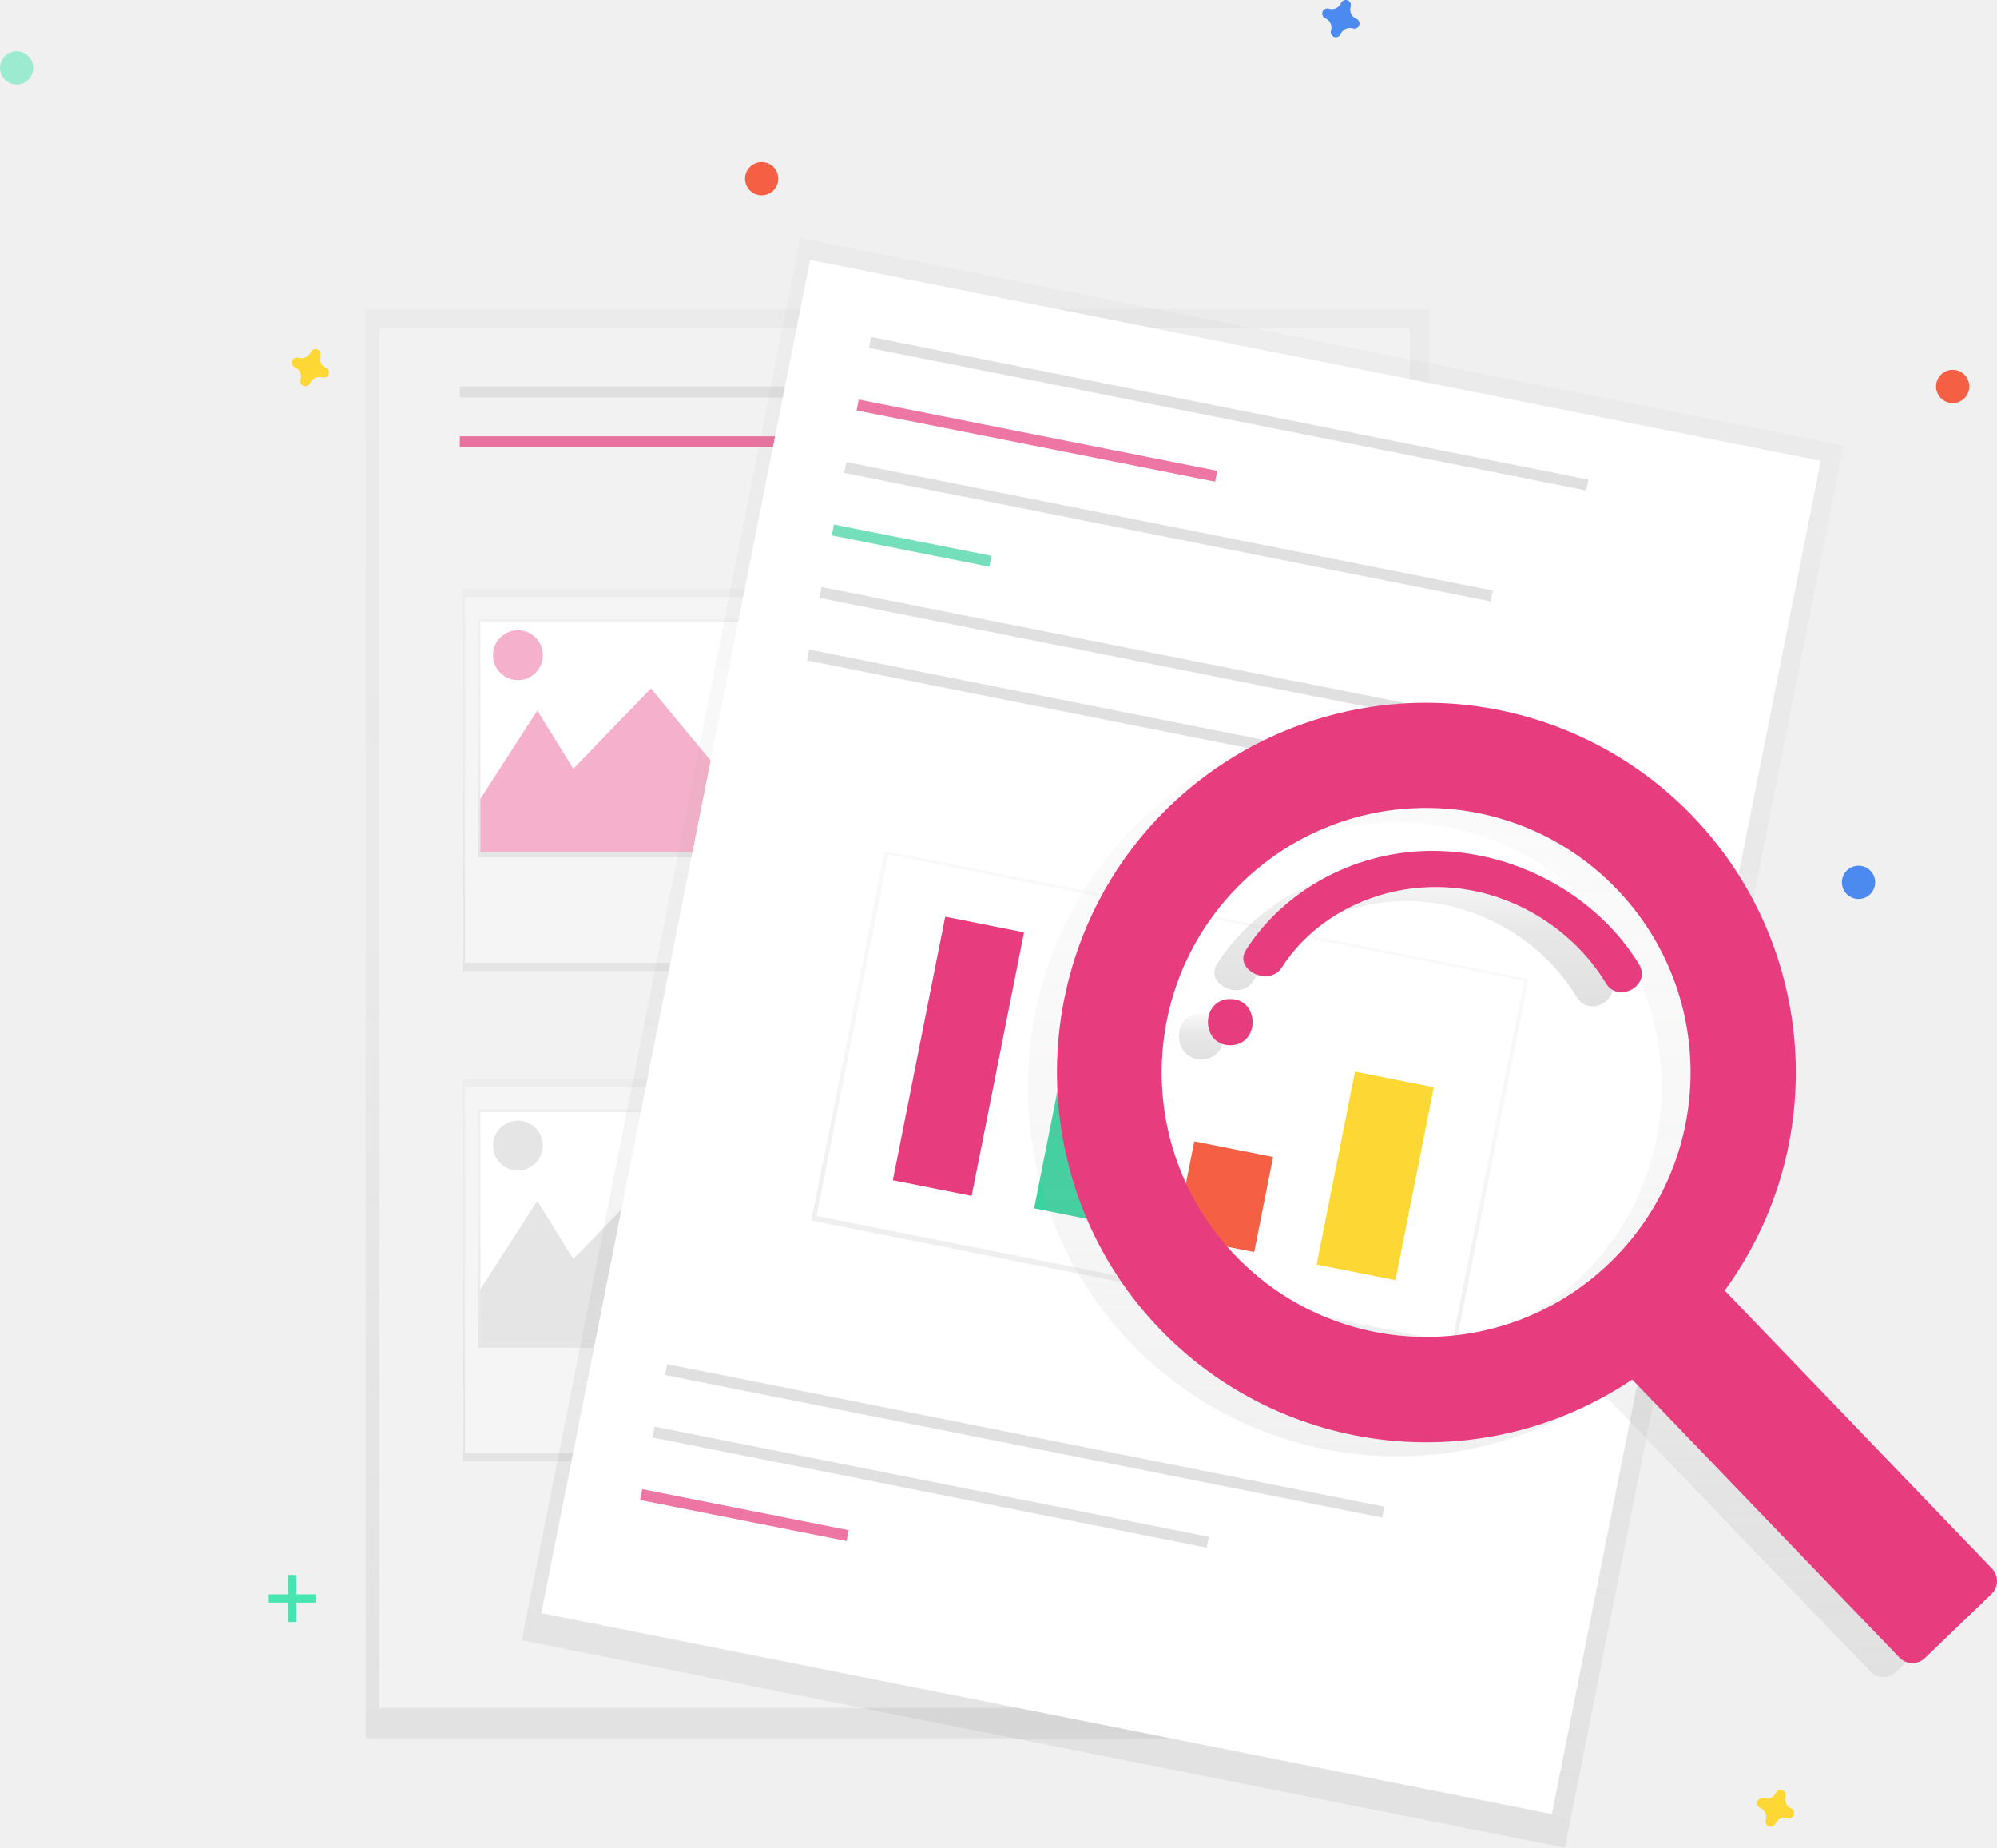
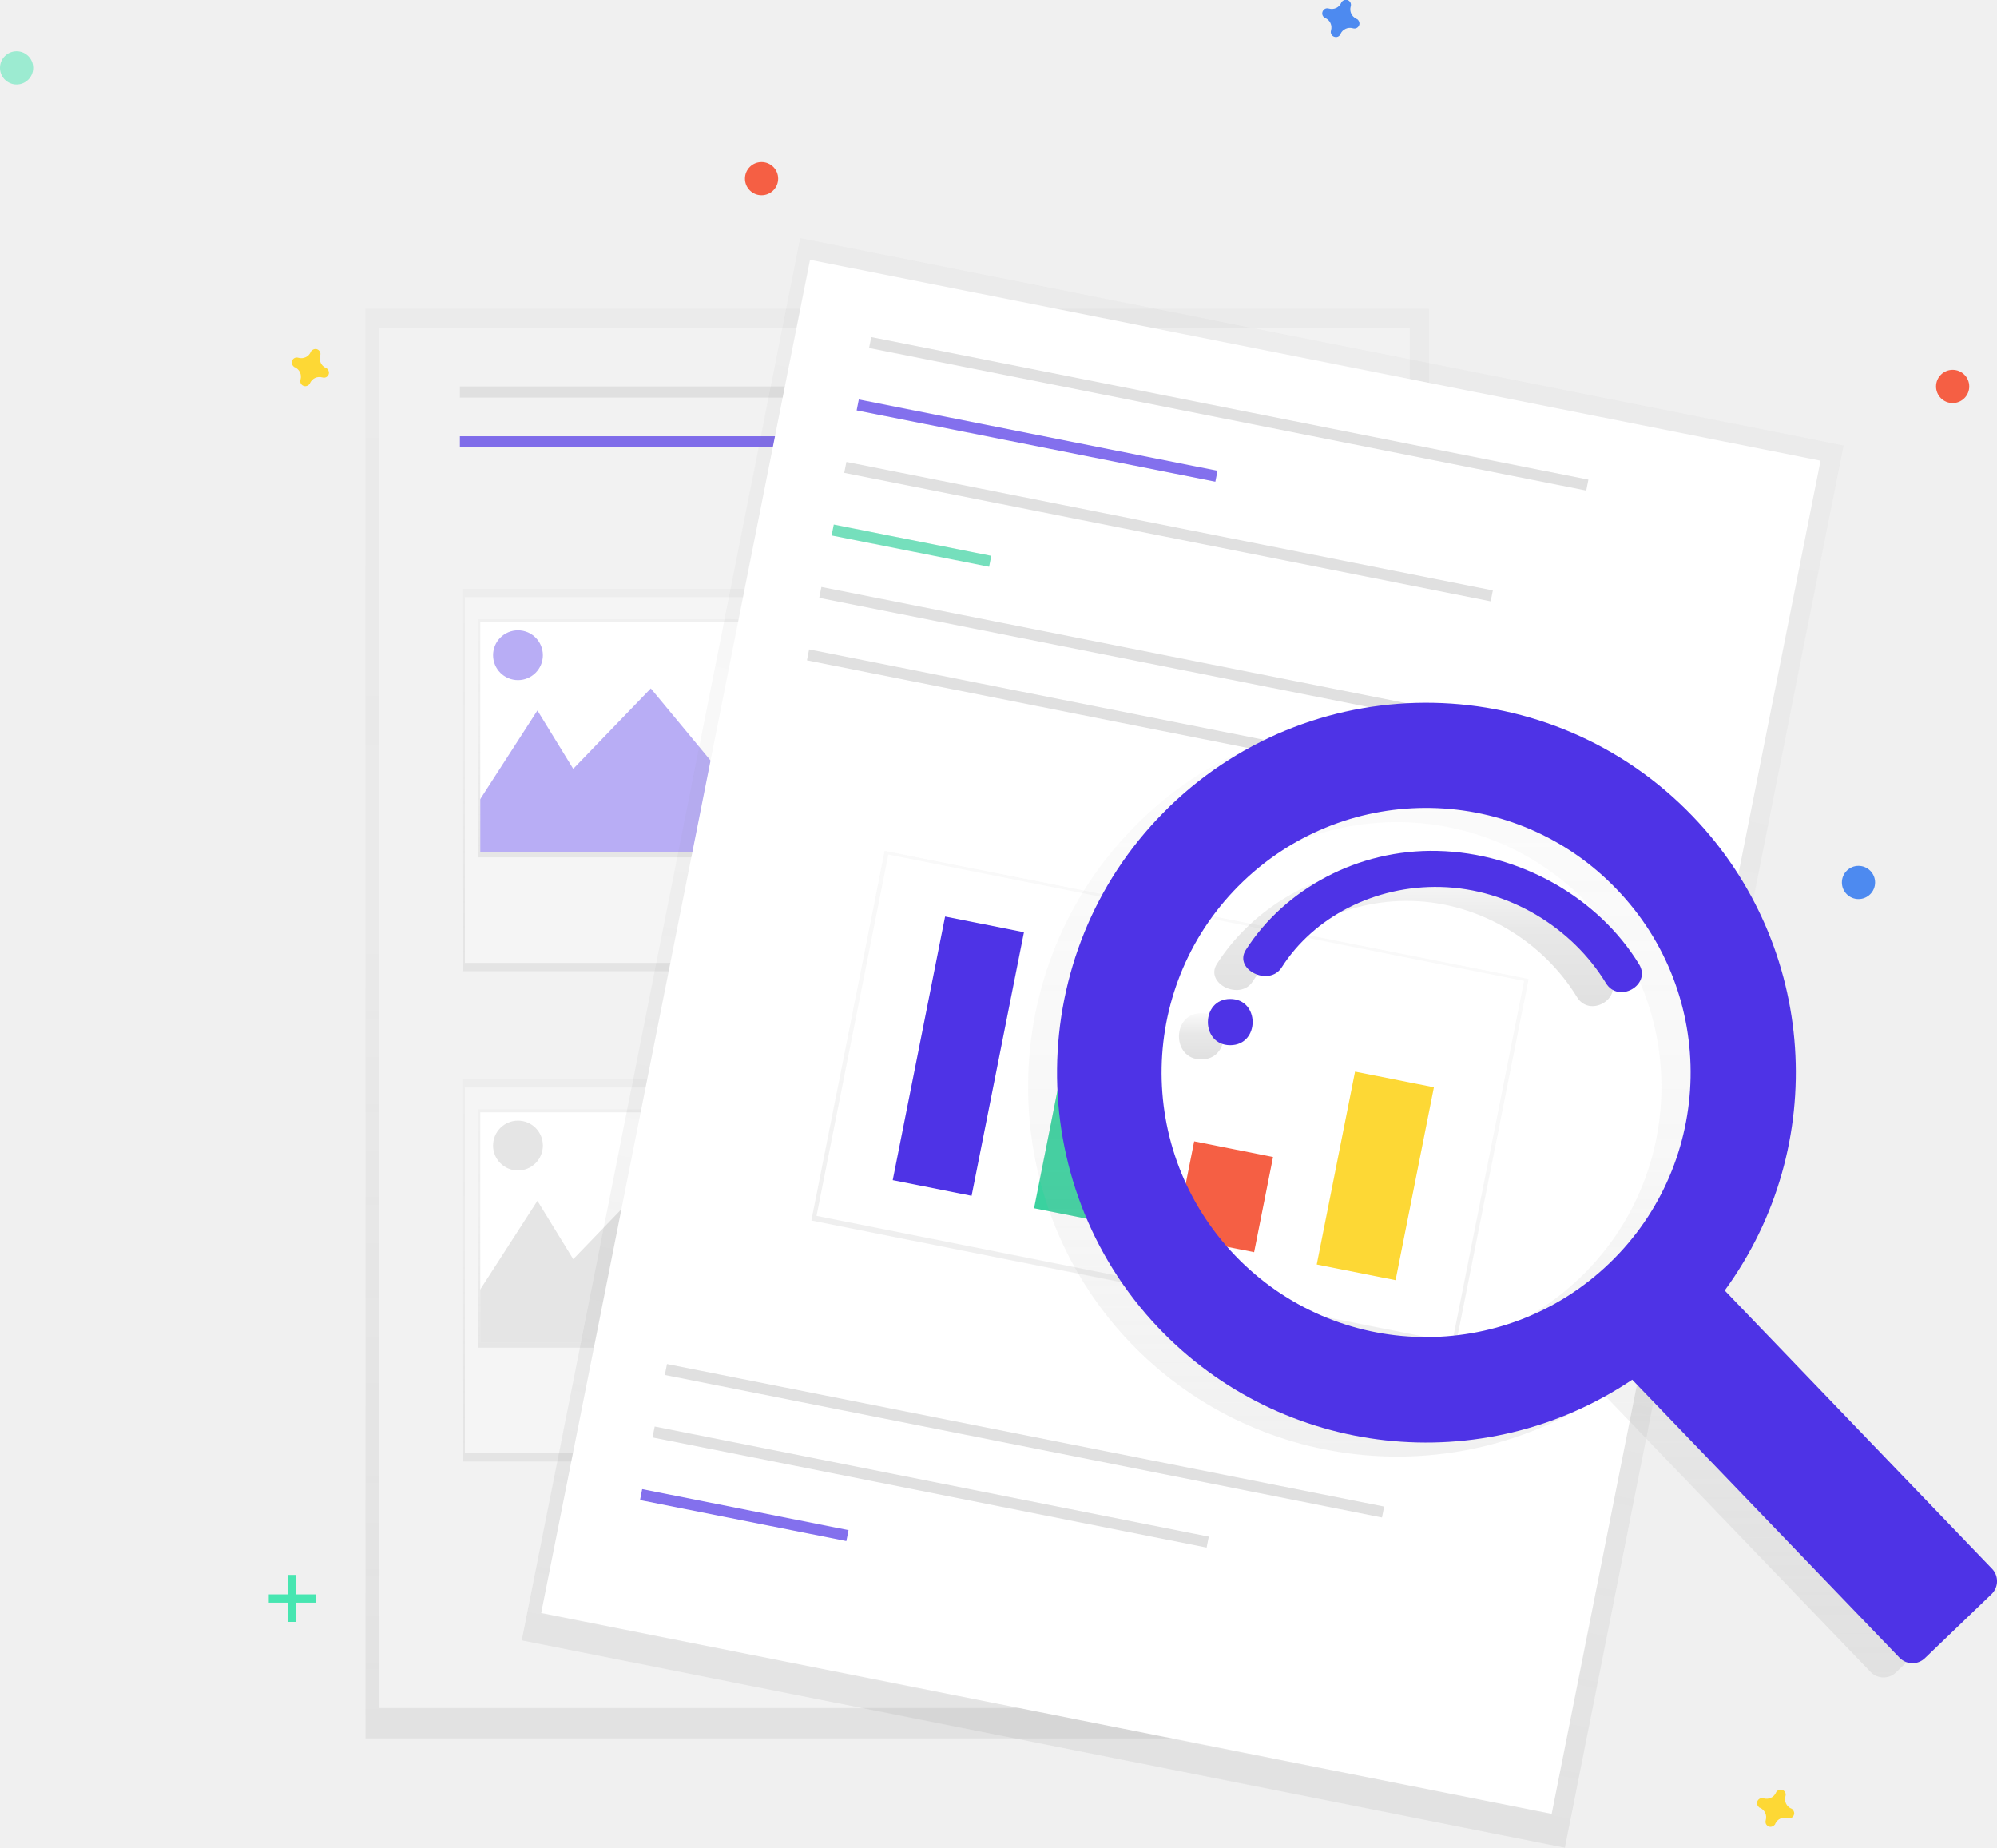
- <svg xmlns="http://www.w3.org/2000/svg" xmlns:xlink="http://www.w3.org/1999/xlink" id="9a5c15f4-7944-40bc-b8da-d63b7d478a28" data-name="Layer 1" width="842" height="778.92" viewBox="0 0 842 778.92">
-   <defs>
-     <linearGradient id="a91ba363-77be-43f7-9cf6-91c4a3880d9c" x1="378.37" y1="732.81" x2="378.37" y2="130.21" gradientUnits="userSpaceOnUse">
-       <stop offset="0" stop-color="gray" stop-opacity="0.25" />
-       <stop offset="0.54" stop-color="gray" stop-opacity="0.12" />
-       <stop offset="1" stop-color="gray" stop-opacity="0.1" />
+ <svg xmlns="http://www.w3.org/2000/svg" xmlns:xlink="http://www.w3.org/1999/xlink" version="1.1" id="_x39_a5c15f4-7944-40bc-b8da-d63b7d478a28" x="0px" y="0px" viewBox="0 0 842 778.9" style="enable-background:new 0 0 842 778.9;" xml:space="preserve">
+   <style type="text/css">
+ 	.st0{opacity:0.5;}
+ 	.st1{fill:url(#SVGID_1_);}
+ 	.st2{fill:#F2F2F2;}
+ 	.st3{fill:#E0E0E0;}
+ 	.st4{opacity:0.7;fill:#4E33E6;enable-background:new    ;}
+ 	.st5{fill:url(#SVGID_2_);}
+ 	.st6{fill:#F5F5F5;}
+ 	.st7{fill:url(#SVGID_3_);}
+ 	.st8{fill:#FFFFFF;}
+ 	.st9{clip-path:url(#SVGID_5_);}
+ 	.st10{opacity:0.4;fill:#4E33E6;enable-background:new    ;}
+ 	.st11{fill:url(#SVGID_6_);}
+ 	.st12{fill:url(#SVGID_7_);}
+ 	.st13{clip-path:url(#SVGID_9_);}
+ 	.st14{opacity:0.4;fill:#BDBDBD;enable-background:new    ;}
+ 	.st15{fill:url(#SVGID_10_);}
+ 	.st16{opacity:0.7;fill:#3AD29F;enable-background:new    ;}
+ 	.st17{fill:url(#SVGID_11_);}
+ 	.st18{fill:#4E33E6;}
+ 	.st19{fill:#3AD29F;}
+ 	.st20{fill:#F55F44;}
+ 	.st21{fill:#FDD835;}
+ 	.st22{fill:url(#SVGID_12_);}
+ 	.st23{fill:url(#SVGID_13_);}
+ 	.st24{fill:url(#SVGID_14_);}
+ 	.st25{fill:#47E6B1;}
+ 	.st26{fill:#4D8AF0;}
+ 	.st27{opacity:0.5;fill:#47E6B1;enable-background:new    ;}
+ </style>
+   <g class="st0">
+     <linearGradient id="SVGID_1_" gradientUnits="userSpaceOnUse" x1="378.37" y1="45.19" x2="378.37" y2="647.79" gradientTransform="matrix(1 0 0 -1 0 778)">
+       <stop offset="0" style="stop-color:#808080;stop-opacity:0.25" />
+       <stop offset="0.54" style="stop-color:#808080;stop-opacity:0.12" />
+       <stop offset="1" style="stop-color:#808080;stop-opacity:0.1" />
    </linearGradient>
-     <linearGradient id="d1e6aa0e-d79d-4f6f-afbb-c37e9ed80ff9" x1="274.44" y1="409.32" x2="274.44" y2="248.16" xlink:href="#a91ba363-77be-43f7-9cf6-91c4a3880d9c" />
-     <linearGradient id="a279b039-1afd-4281-8292-ccd5c8c9b734" x1="274.44" y1="361.44" x2="274.44" y2="261.01" xlink:href="#a91ba363-77be-43f7-9cf6-91c4a3880d9c" />
-     <clipPath id="42e7b1d1-2be2-47b0-aacb-a853df270819" transform="translate(-179 -60.54)">
-       <rect id="cf34cfb5-9399-4bae-9cea-d47bbef6cb3a" data-name="&lt;Rectangle&gt;" x="381.54" y="322.72" width="143.79" height="96.93" fill="#fff" />
+     <rect x="154.1" y="130.2" class="st1" width="448.4" height="602.6" />
+   </g>
+   <rect x="160" y="138.4" class="st2" width="434.4" height="581.6" />
+   <rect x="193.9" y="162.9" class="st3" width="149.5" height="4.7" />
+   <rect x="193.9" y="183.9" class="st4" width="149.5" height="4.7" />
+   <rect x="365.5" y="162.9" class="st3" width="149.5" height="4.7" />
+   <rect x="388.9" y="296" class="st3" width="149.5" height="4.7" />
+   <rect x="392.4" y="308.9" class="st3" width="149.5" height="4.7" />
+   <rect x="399.4" y="321.7" class="st3" width="149.5" height="4.7" />
+   <rect x="388.9" y="502.8" class="st3" width="149.5" height="4.7" />
+   <rect x="392.4" y="515.6" class="st3" width="149.5" height="4.7" />
+   <rect x="399.4" y="528.4" class="st3" width="149.5" height="4.7" />
+   <g class="st0">
+     <linearGradient id="SVGID_2_" gradientUnits="userSpaceOnUse" x1="274.44" y1="368.68" x2="274.44" y2="529.84" gradientTransform="matrix(1 0 0 -1 0 778)">
+       <stop offset="0" style="stop-color:#808080;stop-opacity:0.25" />
+       <stop offset="0.54" style="stop-color:#808080;stop-opacity:0.12" />
+       <stop offset="1" style="stop-color:#808080;stop-opacity:0.1" />
+     </linearGradient>
+     <rect x="195" y="248.2" class="st5" width="158.8" height="161.2" />
+   </g>
+   <rect x="196" y="251.7" class="st6" width="156.3" height="154.2" />
+   <g class="st0">
+     <linearGradient id="SVGID_3_" gradientUnits="userSpaceOnUse" x1="274.44" y1="416.56" x2="274.44" y2="516.99" gradientTransform="matrix(1 0 0 -1 0 778)">
+       <stop offset="0" style="stop-color:#808080;stop-opacity:0.25" />
+       <stop offset="0.54" style="stop-color:#808080;stop-opacity:0.12" />
+       <stop offset="1" style="stop-color:#808080;stop-opacity:0.1" />
+     </linearGradient>
+     <rect x="201.5" y="261" class="st7" width="145.8" height="100.4" />
+   </g>
+   <rect id="e1f34465-d008-41db-868b-e00503fb87b3" x="202.5" y="262.2" class="st8" width="143.8" height="96.9" />
+   <g>
+     <defs>
+       <rect id="SVGID_4_" x="202.5" y="262.2" width="143.8" height="96.9" />
+     </defs>
+     <clipPath id="SVGID_5_">
+       <use xlink:href="#SVGID_4_" style="overflow:visible;" />
    </clipPath>
-     <linearGradient id="972637f2-71db-4198-9c75-a0854a7fe249" x1="274.44" y1="616.03" x2="274.44" y2="454.87" xlink:href="#a91ba363-77be-43f7-9cf6-91c4a3880d9c" />
-     <linearGradient id="6c85befd-f960-412c-83e0-663d4b13bf85" x1="274.44" y1="568.15" x2="274.44" y2="467.72" xlink:href="#a91ba363-77be-43f7-9cf6-91c4a3880d9c" />
-     <clipPath id="f66b8fac-771d-49bf-85c7-4ce29a79f723" transform="translate(-179 -60.54)">
-       <rect id="7439734d-5f7c-428f-88ce-e68b86a45c07" data-name="&lt;Rectangle&gt;" x="381.54" y="529.42" width="143.79" height="96.93" fill="#fff" />
+     <g class="st9">
+       <polygon class="st10" points="190.4,355.6 226.6,299.5 241.7,324.1 274.4,290.2 302.5,324.1 327,273.9 390,374.3 185.7,367.3       " />
+       <circle class="st10" cx="218.4" cy="276.2" r="10.5" />
+     </g>
+   </g>
+   <g class="st0">
+     <linearGradient id="SVGID_6_" gradientUnits="userSpaceOnUse" x1="274.44" y1="161.97" x2="274.44" y2="323.13" gradientTransform="matrix(1 0 0 -1 0 778)">
+       <stop offset="0" style="stop-color:#808080;stop-opacity:0.25" />
+       <stop offset="0.54" style="stop-color:#808080;stop-opacity:0.12" />
+       <stop offset="1" style="stop-color:#808080;stop-opacity:0.1" />
+     </linearGradient>
+     <rect x="195" y="454.9" class="st11" width="158.8" height="161.2" />
+   </g>
+   <rect x="196" y="458.4" class="st6" width="156.3" height="154.2" />
+   <g class="st0">
+     <linearGradient id="SVGID_7_" gradientUnits="userSpaceOnUse" x1="274.44" y1="209.85" x2="274.44" y2="310.28" gradientTransform="matrix(1 0 0 -1 0 778)">
+       <stop offset="0" style="stop-color:#808080;stop-opacity:0.25" />
+       <stop offset="0.54" style="stop-color:#808080;stop-opacity:0.12" />
+       <stop offset="1" style="stop-color:#808080;stop-opacity:0.1" />
+     </linearGradient>
+     <rect x="201.5" y="467.7" class="st12" width="145.8" height="100.4" />
+   </g>
+   <rect id="c95ac4f6-be4d-44a3-92c2-5c8066e2b531" x="202.5" y="468.9" class="st8" width="143.8" height="96.9" />
+   <g>
+     <defs>
+       <rect id="SVGID_8_" x="202.5" y="468.9" width="143.8" height="96.9" />
+     </defs>
+     <clipPath id="SVGID_9_">
+       <use xlink:href="#SVGID_8_" style="overflow:visible;" />
    </clipPath>
-     <linearGradient id="598f8edf-c762-4b18-b52d-250fc678075a" x1="688.76" y1="765.86" x2="688.76" y2="163.26" gradientTransform="translate(1142.22 -188.53) rotate(90)" xlink:href="#a91ba363-77be-43f7-9cf6-91c4a3880d9c" />
-     <linearGradient id="013b841e-9a42-49b8-8a36-6db9ed002b72" x1="688.18" y1="568.49" x2="688.18" y2="409.67" gradientTransform="translate(1161.39 -164.01) rotate(90)" xlink:href="#a91ba363-77be-43f7-9cf6-91c4a3880d9c" />
-     <linearGradient id="f8cab3c1-d868-48bc-b87d-cd2075ddc26a" x1="810.6" y1="767.54" x2="810.6" y2="362.71" gradientUnits="userSpaceOnUse">
-       <stop offset="0" stop-color="#b3b3b3" stop-opacity="0.25" />
-       <stop offset="0.54" stop-color="#b3b3b3" stop-opacity="0.1" />
-       <stop offset="1" stop-color="#b3b3b3" stop-opacity="0.05" />
+     <g class="st13">
+       <polygon class="st14" points="190.4,562.3 226.6,506.2 241.7,530.8 274.4,496.9 302.5,530.8 327,480.6 390,581 185.7,574   " />
+       <circle class="st14" cx="218.4" cy="482.9" r="10.5" />
+     </g>
+   </g>
+   <g class="st0">
+     <linearGradient id="SVGID_10_" gradientUnits="userSpaceOnUse" x1="664.946" y1="-23.857" x2="664.946" y2="578.743" gradientTransform="matrix(0.9808 0.1949 0.1949 -0.9808 -207.6368 582.1729)">
+       <stop offset="0" style="stop-color:#808080;stop-opacity:0.25" />
+       <stop offset="0.54" style="stop-color:#808080;stop-opacity:0.12" />
+       <stop offset="1" style="stop-color:#808080;stop-opacity:0.1" />
    </linearGradient>
-     <linearGradient id="043d467e-585e-47c7-bb2c-06dd6f5be04b" x1="685.49" y1="507.08" x2="685.49" y2="487.6" gradientUnits="userSpaceOnUse">
-       <stop offset="0" stop-opacity="0.12" />
-       <stop offset="0.55" stop-opacity="0.09" />
-       <stop offset="1" stop-opacity="0.02" />
+     <polygon class="st15" points="220,691.5 337.4,100.4 777.3,187.8 659.8,778.9  " />
+   </g>
+   <rect x="207.2" y="219.9" transform="matrix(0.1949 -0.9808 0.9808 0.1949 -27.8777 840.3308)" class="st8" width="581.6" height="434.4" />
+   <rect x="515.7" y="20.3" transform="matrix(0.1949 -0.9808 0.9808 0.1949 246.0121 648.5438)" class="st3" width="4.7" height="308.3" />
+   <rect x="429.7" y="453.2" transform="matrix(0.1949 -0.9808 0.9808 0.1949 -247.9356 912.735)" class="st3" width="4.7" height="308.3" />
+   <rect x="390.1" y="507.8" transform="matrix(0.1949 -0.9808 0.9808 0.1949 -298.9553 889.5905)" class="st3" width="4.7" height="238.2" />
+   <rect x="311.5" y="594.3" transform="matrix(0.1949 -0.9808 0.9808 0.1949 -373.7481 822.0396)" class="st4" width="4.7" height="88.7" />
+   <rect x="434.9" y="108.7" transform="matrix(0.1949 -0.9808 0.9808 0.1949 169.8162 578.3666)" class="st4" width="4.7" height="154.2" />
+   <rect x="490.4" y="85.2" transform="matrix(0.1949 -0.9808 0.9808 0.1949 176.8156 663.7067)" class="st3" width="4.7" height="277.9" />
+   <rect x="382" y="196.1" transform="matrix(0.1949 -0.9808 0.9808 0.1949 83.8511 562.1752)" class="st16" width="4.7" height="67.7" />
+   <rect x="494.8" y="125.6" transform="matrix(0.1949 -0.9808 0.9808 0.1949 125.7888 712.8516)" class="st3" width="4.7" height="308.3" />
+   <g class="st0">
+     <linearGradient id="SVGID_11_" gradientUnits="userSpaceOnUse" x1="664.361" y1="173.503" x2="664.361" y2="332.323" gradientTransform="matrix(0.9808 0.1949 0.1949 -0.9808 -207.6405 582.1699)">
+       <stop offset="0" style="stop-color:#808080;stop-opacity:0.25" />
+       <stop offset="0.54" style="stop-color:#808080;stop-opacity:0.12" />
+       <stop offset="1" style="stop-color:#808080;stop-opacity:0.1" />
    </linearGradient>
-     <linearGradient id="be08032f-102d-431e-9b5f-1e4ebfc8159b" x1="774.99" y1="484.73" x2="774.99" y2="425.15" xlink:href="#043d467e-585e-47c7-bb2c-06dd6f5be04b" />
-   </defs>
-   <g opacity="0.5">
-     <rect x="154.15" y="130.21" width="448.44" height="602.6" fill="url(#a91ba363-77be-43f7-9cf6-91c4a3880d9c)" />
+     <polygon class="st17" points="342.1,514.5 373,358.7 644.5,412.7 613.5,568.5  " />
  </g>
-   <rect x="159.99" y="138.39" width="434.43" height="581.58" fill="#f2f2f2" />
-   <rect x="193.86" y="162.91" width="149.48" height="4.67" fill="#e0e0e0" />
-   <rect x="193.86" y="183.93" width="149.48" height="4.67" fill="#e73c7e" opacity="0.7" />
-   <rect x="365.53" y="162.91" width="149.48" height="4.67" fill="#e0e0e0" />
-   <rect x="388.88" y="296.05" width="149.48" height="4.67" fill="#e0e0e0" />
-   <rect x="392.39" y="308.89" width="149.48" height="4.67" fill="#e0e0e0" />
-   <rect x="399.4" y="321.74" width="149.48" height="4.67" fill="#e0e0e0" />
-   <rect x="388.88" y="502.75" width="149.48" height="4.67" fill="#e0e0e0" />
-   <rect x="392.39" y="515.6" width="149.48" height="4.67" fill="#e0e0e0" />
-   <rect x="399.4" y="528.44" width="149.48" height="4.67" fill="#e0e0e0" />
-   <g opacity="0.5">
-     <rect x="195.03" y="248.16" width="158.82" height="161.16" fill="url(#d1e6aa0e-d79d-4f6f-afbb-c37e9ed80ff9)" />
-   </g>
-   <rect x="196.03" y="251.67" width="156.32" height="154.15" fill="#f5f5f5" />
-   <g opacity="0.5">
-     <rect x="201.54" y="261.01" width="145.8" height="100.43" fill="url(#a279b039-1afd-4281-8292-ccd5c8c9b734)" />
-   </g>
-   <rect id="e1f34465-d008-41db-868b-e00503fb87b3" data-name="&lt;Rectangle&gt;" x="202.54" y="262.18" width="143.79" height="96.93" fill="#fff" />
-   <g clip-path="url(#42e7b1d1-2be2-47b0-aacb-a853df270819)">
-     <polygon points="190.35 355.61 226.56 299.55 241.74 324.07 274.44 290.21 302.47 324.07 326.99 273.86 390.05 374.29 185.68 367.28 190.35 355.61" fill="#e73c7e" opacity="0.4" />
-     <circle cx="218.38" cy="276.19" r="10.51" fill="#e73c7e" opacity="0.4" />
-   </g>
-   <g opacity="0.5">
-     <rect x="195.03" y="454.87" width="158.82" height="161.16" fill="url(#972637f2-71db-4198-9c75-a0854a7fe249)" />
-   </g>
-   <rect x="196.03" y="458.37" width="156.32" height="154.15" fill="#f5f5f5" />
-   <g opacity="0.5">
-     <rect x="201.54" y="467.72" width="145.8" height="100.43" fill="url(#6c85befd-f960-412c-83e0-663d4b13bf85)" />
-   </g>
-   <rect id="c95ac4f6-be4d-44a3-92c2-5c8066e2b531" data-name="&lt;Rectangle&gt;" x="202.54" y="468.88" width="143.79" height="96.93" fill="#fff" />
-   <g clip-path="url(#f66b8fac-771d-49bf-85c7-4ce29a79f723)">
-     <polygon points="190.35 562.31 226.56 506.25 241.74 530.78 274.44 496.91 302.47 530.78 326.99 480.56 390.05 580.99 185.68 573.99 190.35 562.31" fill="#bdbdbd" opacity="0.4" />
-     <circle cx="218.38" cy="482.9" r="10.51" fill="#bdbdbd" opacity="0.4" />
-   </g>
-   <g opacity="0.5">
-     <rect x="376.36" y="276.01" width="602.6" height="448.44" transform="translate(-124.09 1006.82) rotate(-78.76)" fill="url(#598f8edf-c762-4b18-b52d-250fc678075a)" />
-   </g>
-   <rect x="386.18" y="280.49" width="581.58" height="434.43" transform="translate(-122.17 1004.12) rotate(-78.76)" fill="#fff" />
-   <rect x="542.89" y="232.65" width="308.31" height="4.67" transform="translate(-119.81 -191.93) rotate(11.24)" fill="#e0e0e0" />
-   <rect x="456.83" y="665.62" width="308.31" height="4.67" transform="translate(-37.05 -166.84) rotate(11.24)" fill="#e0e0e0" />
-   <rect x="452.26" y="685.13" width="238.24" height="4.67" transform="translate(-34.01 -158.75) rotate(11.24)" fill="#e0e0e0" />
-   <rect x="448.46" y="696.91" width="88.75" height="4.67" transform="translate(-33.22 -143.21) rotate(11.24)" fill="#e73c7e" opacity="0.7" />
-   <rect x="539.13" y="243.97" width="154.15" height="4.67" transform="translate(-119.16 -175.95) rotate(11.24)" fill="#e73c7e" opacity="0.7" />
-   <rect x="532.71" y="282.38" width="277.94" height="4.67" transform="translate(-110.6 -186.03) rotate(11.24)" fill="#e0e0e0" />
-   <rect x="529.49" y="288.24" width="67.73" height="4.67" transform="translate(-111.54 -164.8) rotate(11.24)" fill="#3ad29f" opacity="0.7" />
-   <rect x="521.95" y="338.03" width="308.31" height="4.67" transform="translate(-99.67 -185.82) rotate(11.24)" fill="#e0e0e0" />
-   <g opacity="0.5">
-     <rect x="592.89" y="385.78" width="158.82" height="276.77" transform="translate(-151.88 1020.84) rotate(-78.76)" fill="url(#013b841e-9a42-49b8-8a36-6db9ed002b72)" />
-   </g>
-   <rect x="535.78" y="445.94" width="273.27" height="155.32" transform="translate(-64.02 -181.59) rotate(11.24)" fill="#fff" />
-   <rect x="516.71" y="364.38" width="308.31" height="4.67" transform="translate(-94.63 -184.29) rotate(11.24)" fill="#e0e0e0" />
-   <rect x="566.14" y="449.2" width="33.87" height="113.28" transform="translate(-69.19 -164.51) rotate(11.24)" fill="#e73c7e" />
-   <rect x="622.06" y="498.05" width="33.87" height="75.91" transform="translate(-62.24 -174.83) rotate(11.24)" fill="#3ad29f" />
-   <rect x="678.21" y="544.59" width="33.87" height="40.87" transform="translate(-55.5 -185.22) rotate(11.24)" fill="#f55f44" />
-   <rect x="741.87" y="514.79" width="33.87" height="82.92" transform="translate(-55.99 -197.8) rotate(11.24)" fill="#fdd835" />
-   <path d="M880.45,410.55a155.89,155.89,0,0,0-223.11-1.68c-59,59.48-60,156.33-2.29,217.07A155.89,155.89,0,0,0,854.95,648L967.64,765.21a7.59,7.59,0,0,0,10.73.21l28.08-27a7.59,7.59,0,0,0,.21-10.73L894,610.49A155.9,155.9,0,0,0,880.45,410.55ZM845.35,599a111.5,111.5,0,1,1,3.1-157.66A111.5,111.5,0,0,1,845.35,599Z" transform="translate(-179 -60.54)" fill="url(#f8cab3c1-d868-48bc-b87d-cd2075ddc26a)" />
-   <path d="M685.49,487.6c-12.54,0-12.56,19.49,0,19.49S698.05,487.6,685.49,487.6Z" transform="translate(-179 -60.54)" fill="url(#043d467e-585e-47c7-bb2c-06dd6f5be04b)" />
-   <path d="M772.9,425.17c-33.75-.76-64.46,16.17-80.79,41.73-5.33,8.34,9.8,15.71,15.1,7.41,13.52-21.16,39.21-34.6,67-33.9,29.12.73,55.62,17.39,69.65,40.51,5.32,8.77,19.27.8,14-7.92C840.8,445,807.76,426,772.9,425.17Z" transform="translate(-179 -60.54)" fill="url(#be08032f-102d-431e-9b5f-1e4ebfc8159b)" />
-   <path d="M892.68,404.63a155.89,155.89,0,0,0-223.11-1.68c-59,59.48-60,156.33-2.29,217.07a155.89,155.89,0,0,0,199.9,22.05L979.86,759.29a7.59,7.59,0,0,0,10.73.21l28.08-27a7.59,7.59,0,0,0,.21-10.73L906.19,604.56A155.9,155.9,0,0,0,892.68,404.63ZM857.58,593a111.5,111.5,0,1,1,3.1-157.66A111.5,111.5,0,0,1,857.58,593Z" transform="translate(-179 -60.54)" fill="#e73c7e" />
-   <path d="M697.72,481.67c-12.54,0-12.56,19.49,0,19.49S710.28,481.67,697.72,481.67Z" transform="translate(-179 -60.54)" fill="#e73c7e" />
-   <path d="M785.13,419.25c-33.75-.76-64.46,16.17-80.79,41.73-5.33,8.34,9.8,15.71,15.1,7.41,13.52-21.16,39.21-34.6,67-33.9,29.12.73,55.62,17.39,69.65,40.51,5.32,8.77,19.27.8,14-7.92C853,439,820,420,785.13,419.25Z" transform="translate(-179 -60.54)" fill="#e73c7e" />
-   <rect x="121.45" y="663.91" width="3.5" height="19.85" fill="#47e6b1" />
-   <rect x="300.45" y="724.45" width="3.5" height="19.85" transform="translate(857.58 371.63) rotate(90)" fill="#47e6b1" />
-   <path d="M750.87,68.49a4.29,4.29,0,0,1-2.39-5.19,2.06,2.06,0,0,0,.09-.48h0a2.15,2.15,0,0,0-3.87-1.43h0a2.06,2.06,0,0,0-.24.42,4.29,4.29,0,0,1-5.19,2.39,2.06,2.06,0,0,0-.48-.09h0A2.15,2.15,0,0,0,737.38,68h0a2.06,2.06,0,0,0,.42.24,4.29,4.29,0,0,1,2.39,5.19,2.06,2.06,0,0,0-.09.48h0A2.15,2.15,0,0,0,744,75.32h0a2.06,2.06,0,0,0,.24-.42,4.29,4.29,0,0,1,5.19-2.39,2.06,2.06,0,0,0,.48.09h0a2.15,2.15,0,0,0,1.43-3.87h0A2.06,2.06,0,0,0,750.87,68.49Z" transform="translate(-179 -60.54)" fill="#4d8af0" />
-   <path d="M316.44,215.64a4.29,4.29,0,0,1-2.39-5.19,2.06,2.06,0,0,0,.09-.48h0a2.15,2.15,0,0,0-3.87-1.43h0a2.06,2.06,0,0,0-.24.42,4.29,4.29,0,0,1-5.19,2.39,2.06,2.06,0,0,0-.48-.09h0a2.15,2.15,0,0,0-1.43,3.87h0a2.06,2.06,0,0,0,.42.24,4.29,4.29,0,0,1,2.39,5.19,2.06,2.06,0,0,0-.09.48h0a2.15,2.15,0,0,0,3.87,1.43h0a2.06,2.06,0,0,0,.24-.42,4.29,4.29,0,0,1,5.19-2.39,2.06,2.06,0,0,0,.48.09h0a2.15,2.15,0,0,0,1.43-3.87h0A2.06,2.06,0,0,0,316.44,215.64Z" transform="translate(-179 -60.54)" fill="#fdd835" />
-   <path d="M934.22,822.9a4.29,4.29,0,0,1-2.39-5.19,2.06,2.06,0,0,0,.09-.48h0a2.15,2.15,0,0,0-3.87-1.43h0a2.06,2.06,0,0,0-.24.42,4.29,4.29,0,0,1-5.19,2.39,2.06,2.06,0,0,0-.48-.09h0a2.15,2.15,0,0,0-1.43,3.87h0a2.06,2.06,0,0,0,.42.24,4.29,4.29,0,0,1,2.39,5.19,2.06,2.06,0,0,0-.09.48h0a2.15,2.15,0,0,0,3.87,1.43h0a2.06,2.06,0,0,0,.24-.42,4.29,4.29,0,0,1,5.19-2.39,2.06,2.06,0,0,0,.48.09h0a2.15,2.15,0,0,0,1.43-3.87h0A2.06,2.06,0,0,0,934.22,822.9Z" transform="translate(-179 -60.54)" fill="#fdd835" />
-   <circle cx="321.15" cy="75.33" r="7.01" fill="#f55f44" />
-   <circle cx="823.31" cy="162.91" r="7.01" fill="#f55f44" />
-   <circle cx="783.61" cy="371.95" r="7.01" fill="#4d8af0" />
-   <circle cx="7.01" cy="28.61" r="7.01" fill="#47e6b1" opacity="0.5" />
+   <rect x="415.8" y="326.4" transform="matrix(0.1949 -0.9808 0.9808 0.1949 -56.8948 856.753)" class="st8" width="155.3" height="273.3" />
+   <rect x="489.6" y="152" transform="matrix(0.1949 -0.9808 0.9808 0.1949 95.726 728.9329)" class="st3" width="4.7" height="308.3" />
+   <rect x="347.5" y="428.3" transform="matrix(0.1949 -0.9808 0.9808 0.1949 -111.4035 754.8389)" class="st18" width="113.3" height="33.9" />
+   <rect x="422.1" y="458.5" transform="matrix(0.1949 -0.9808 0.9808 0.1949 -95.9729 833.9703)" class="st19" width="75.9" height="33.9" />
+   <rect x="495.7" y="487.5" transform="matrix(0.1949 -0.9808 0.9808 0.1949 -79.2239 912.4116)" class="st20" width="40.9" height="33.9" />
+   <rect x="538.4" y="478.8" transform="matrix(0.1949 -0.9808 0.9808 0.1949 -19.3632 967.7828)" class="st21" width="82.9" height="33.9" />
+   <linearGradient id="SVGID_12_" gradientUnits="userSpaceOnUse" x1="810.599" y1="10.462" x2="810.599" y2="415.296" gradientTransform="matrix(1 0 0 -1 -179 717.46)">
+     <stop offset="0" style="stop-color:#B3B3B3;stop-opacity:0.25" />
+     <stop offset="0.54" style="stop-color:#B3B3B3;stop-opacity:0.1" />
+     <stop offset="1" style="stop-color:#B3B3B3;stop-opacity:5.000000e-02" />
+   </linearGradient>
+   <path class="st22" d="M701.5,350c-59.7-62.1-158.4-64-220.4-4.3c-0.9,0.9-1.8,1.8-2.7,2.7c-59,59.5-60,156.3-2.3,217.1  c52.3,55.1,136.8,64.4,199.9,22.1l112.7,117.2c2.9,3,7.7,3.1,10.7,0.2l28.1-27c3-2.9,3.1-7.7,0.2-10.7L715,550  C759.6,488.8,753.9,404.5,701.5,350z M666.3,538.5c-44.4,42.7-115,41.3-157.7-3.1s-41.3-115,3.1-157.7c44.4-42.7,115-41.3,157.6,3.1  C712.1,425.2,710.7,495.8,666.3,538.5C666.4,538.5,666.4,538.5,666.3,538.5z" />
+   <linearGradient id="SVGID_13_" gradientUnits="userSpaceOnUse" x1="685.494" y1="270.91" x2="685.494" y2="290.4" gradientTransform="matrix(1 0 0 -1 -179 717.46)">
+     <stop offset="0" style="stop-color:#000000;stop-opacity:0.12" />
+     <stop offset="0.55" style="stop-color:#000000;stop-opacity:9.000000e-02" />
+     <stop offset="1" style="stop-color:#000000;stop-opacity:2.000000e-02" />
+   </linearGradient>
+   <path class="st23" d="M506.5,427.1c-12.5,0-12.6,19.5,0,19.5S519,427.1,506.5,427.1z" />
+   <linearGradient id="SVGID_14_" gradientUnits="userSpaceOnUse" x1="775.009" y1="293.273" x2="775.009" y2="352.855" gradientTransform="matrix(1 0 0 -1 -179 717.46)">
+     <stop offset="0" style="stop-color:#000000;stop-opacity:0.12" />
+     <stop offset="0.55" style="stop-color:#000000;stop-opacity:9.000000e-02" />
+     <stop offset="1" style="stop-color:#000000;stop-opacity:2.000000e-02" />
+   </linearGradient>
+   <path class="st24" d="M593.9,364.6c-33.8-0.8-64.5,16.2-80.8,41.7c-5.3,8.3,9.8,15.7,15.1,7.4c13.5-21.2,39.2-34.6,67-33.9  c29.1,0.7,55.6,17.4,69.7,40.5c5.3,8.8,19.3,0.8,14-7.9C661.8,384.5,628.8,365.5,593.9,364.6z" />
+   <path class="st18" d="M713.7,344.1c-59.7-62.1-158.4-64-220.4-4.3c-0.9,0.9-1.8,1.8-2.7,2.7c-59,59.5-60,156.3-2.3,217.1  c52.3,55.1,136.8,64.4,199.9,22l112.7,117.2c2.9,3,7.7,3.1,10.7,0.2l28.1-27c3-2.9,3.1-7.7,0.2-10.7L727.2,544  C771.8,482.9,766.1,398.6,713.7,344.1z M678.6,532.5c-44.4,42.7-115,41.3-157.7-3.1s-41.3-115,3.1-157.7  c44.4-42.7,115-41.3,157.6,3.1C724.4,419.2,723,489.8,678.6,532.5C678.6,532.5,678.6,532.5,678.6,532.5z" />
+   <path class="st18" d="M518.7,421.1c-12.5,0-12.6,19.5,0,19.5S531.3,421.1,518.7,421.1z" />
+   <path class="st18" d="M606.1,358.7c-33.8-0.8-64.5,16.2-80.8,41.7c-5.3,8.3,9.8,15.7,15.1,7.4c13.5-21.2,39.2-34.6,67-33.9  c29.1,0.7,55.6,17.4,69.7,40.5c5.3,8.8,19.3,0.8,14-7.9C674,378.5,641,359.5,606.1,358.7z" />
+   <rect x="121.4" y="663.9" class="st25" width="3.5" height="19.8" />
+   <rect x="113.3" y="672.1" class="st25" width="19.8" height="3.5" />
+   <path class="st26" d="M571.9,7.9c-2-0.9-3-3.1-2.4-5.2c0-0.2,0.1-0.3,0.1-0.5l0,0c0.1-1.2-0.8-2.2-2-2.3c-0.7,0-1.4,0.3-1.9,0.9l0,0  c-0.1,0.1-0.2,0.3-0.2,0.4c-0.9,2-3.1,3-5.2,2.4c-0.2,0-0.3-0.1-0.5-0.1l0,0c-1.2-0.1-2.2,0.8-2.3,2c-0.1,0.7,0.3,1.5,0.9,1.9l0,0  c0.1,0.1,0.3,0.2,0.4,0.2c2,0.9,3,3.1,2.4,5.2c0,0.2-0.1,0.3-0.1,0.5l0,0c-0.1,1.2,0.8,2.2,2,2.3c0.8,0.1,1.5-0.3,1.9-0.9l0,0  c0.1-0.1,0.2-0.3,0.2-0.4c0.9-2,3.1-3,5.2-2.4c0.2,0,0.3,0.1,0.5,0.1l0,0c1.2,0.1,2.2-0.8,2.3-2c0-0.7-0.3-1.4-0.9-1.9l0,0  C572.2,8.1,572,8,571.9,7.9z" />
+   <path class="st21" d="M137.4,155.1c-2-0.9-3-3.1-2.4-5.2c0-0.2,0.1-0.3,0.1-0.5l0,0c0.1-1.2-0.8-2.2-2-2.3c-0.7,0-1.4,0.3-1.9,0.9  l0,0c-0.1,0.1-0.2,0.3-0.2,0.4c-0.9,2-3.1,3-5.2,2.4c-0.2,0-0.3-0.1-0.5-0.1l0,0c-1.2-0.1-2.2,0.8-2.3,2c0,0.7,0.3,1.4,0.9,1.9l0,0  c0.1,0.1,0.3,0.2,0.4,0.2c2,0.9,3,3.1,2.4,5.2c0,0.2-0.1,0.3-0.1,0.5l0,0c-0.1,1.2,0.8,2.2,2,2.3c0.7,0,1.4-0.3,1.9-0.9l0,0  c0.1-0.1,0.2-0.3,0.2-0.4c0.9-2,3.1-3,5.2-2.4c0.2,0,0.3,0.1,0.5,0.1l0,0c1.2,0.1,2.2-0.8,2.3-2c0-0.7-0.3-1.4-0.9-1.9l0,0  C137.7,155.2,137.6,155.2,137.4,155.1z" />
+   <path class="st21" d="M755.2,762.4c-2-0.9-3-3.1-2.4-5.2c0-0.2,0.1-0.3,0.1-0.5l0,0c0.1-1.2-0.8-2.2-2-2.3c-0.7,0-1.4,0.3-1.9,0.9  l0,0c-0.1,0.1-0.2,0.3-0.2,0.4c-0.9,2-3.1,3-5.2,2.4c-0.2,0-0.3-0.1-0.5-0.1l0,0c-1.2-0.1-2.2,0.8-2.3,2c0,0.7,0.3,1.4,0.9,1.9l0,0  c0.1,0.1,0.3,0.2,0.4,0.2c2,0.9,3,3.1,2.4,5.2c0,0.2-0.1,0.3-0.1,0.5l0,0c-0.1,1.2,0.8,2.2,2,2.3c0.7,0,1.4-0.3,1.9-0.9l0,0  c0.1-0.1,0.2-0.3,0.2-0.4c0.9-2,3.1-3,5.2-2.4c0.2,0,0.3,0.1,0.5,0.1l0,0c1.2,0.1,2.2-0.8,2.3-2c0-0.7-0.3-1.4-0.9-1.9l0,0  C755.5,762.5,755.4,762.4,755.2,762.4z" />
+   <circle class="st20" cx="321.1" cy="75.3" r="7" />
+   <circle class="st20" cx="823.3" cy="162.9" r="7" />
+   <circle class="st26" cx="783.6" cy="372" r="7" />
+   <circle class="st27" cx="7" cy="28.6" r="7" />
</svg>
